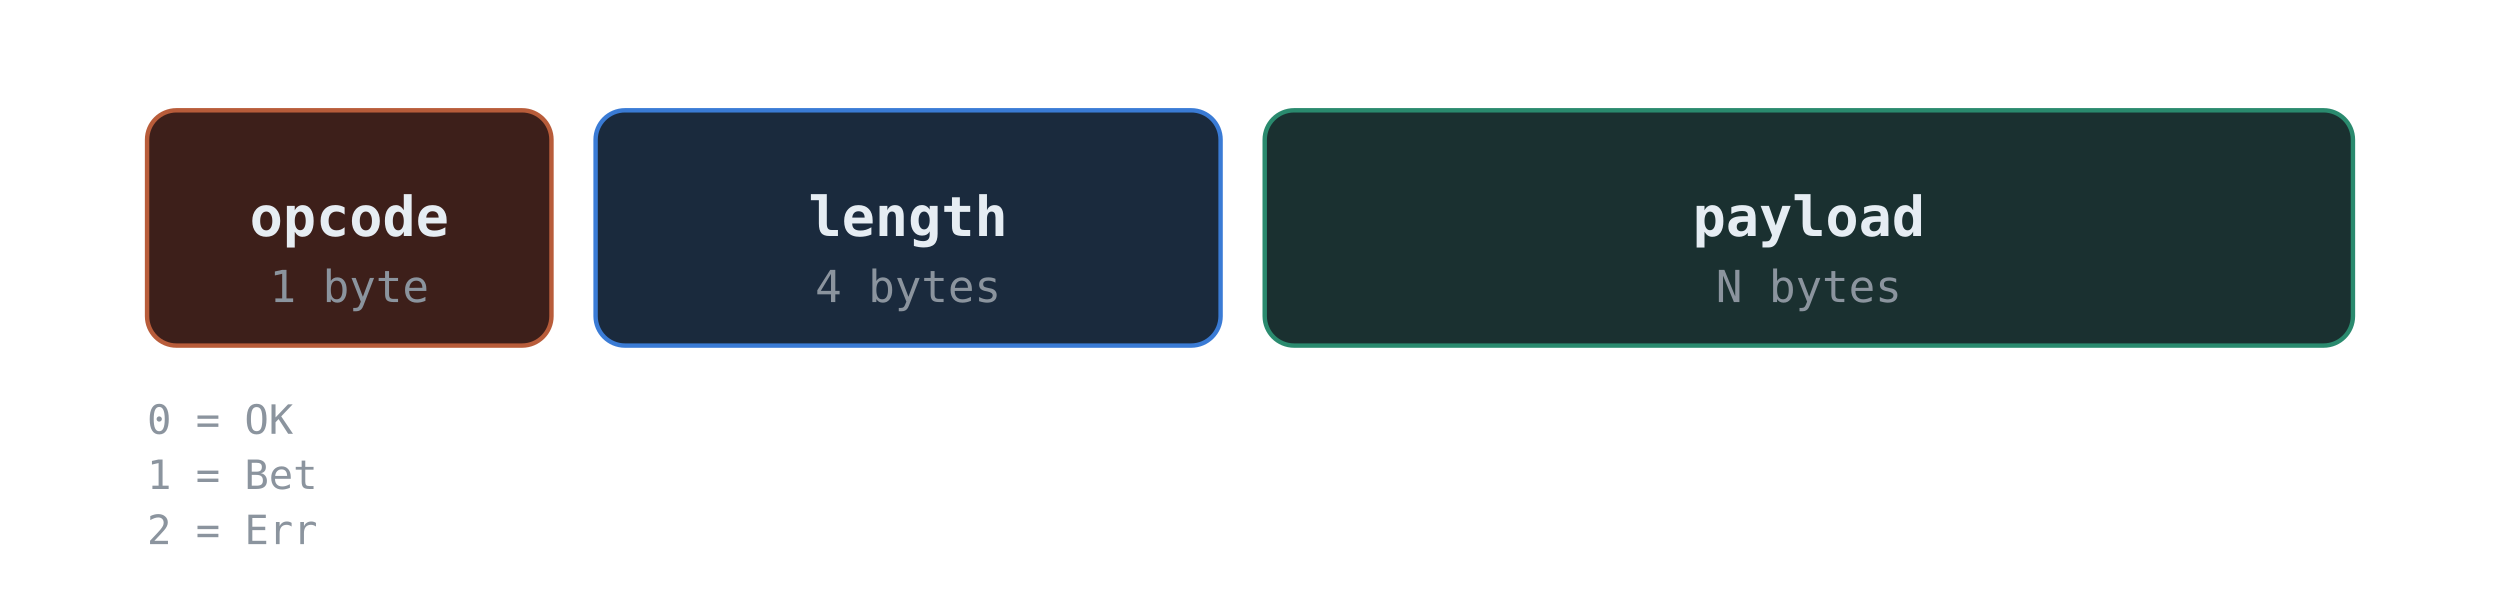
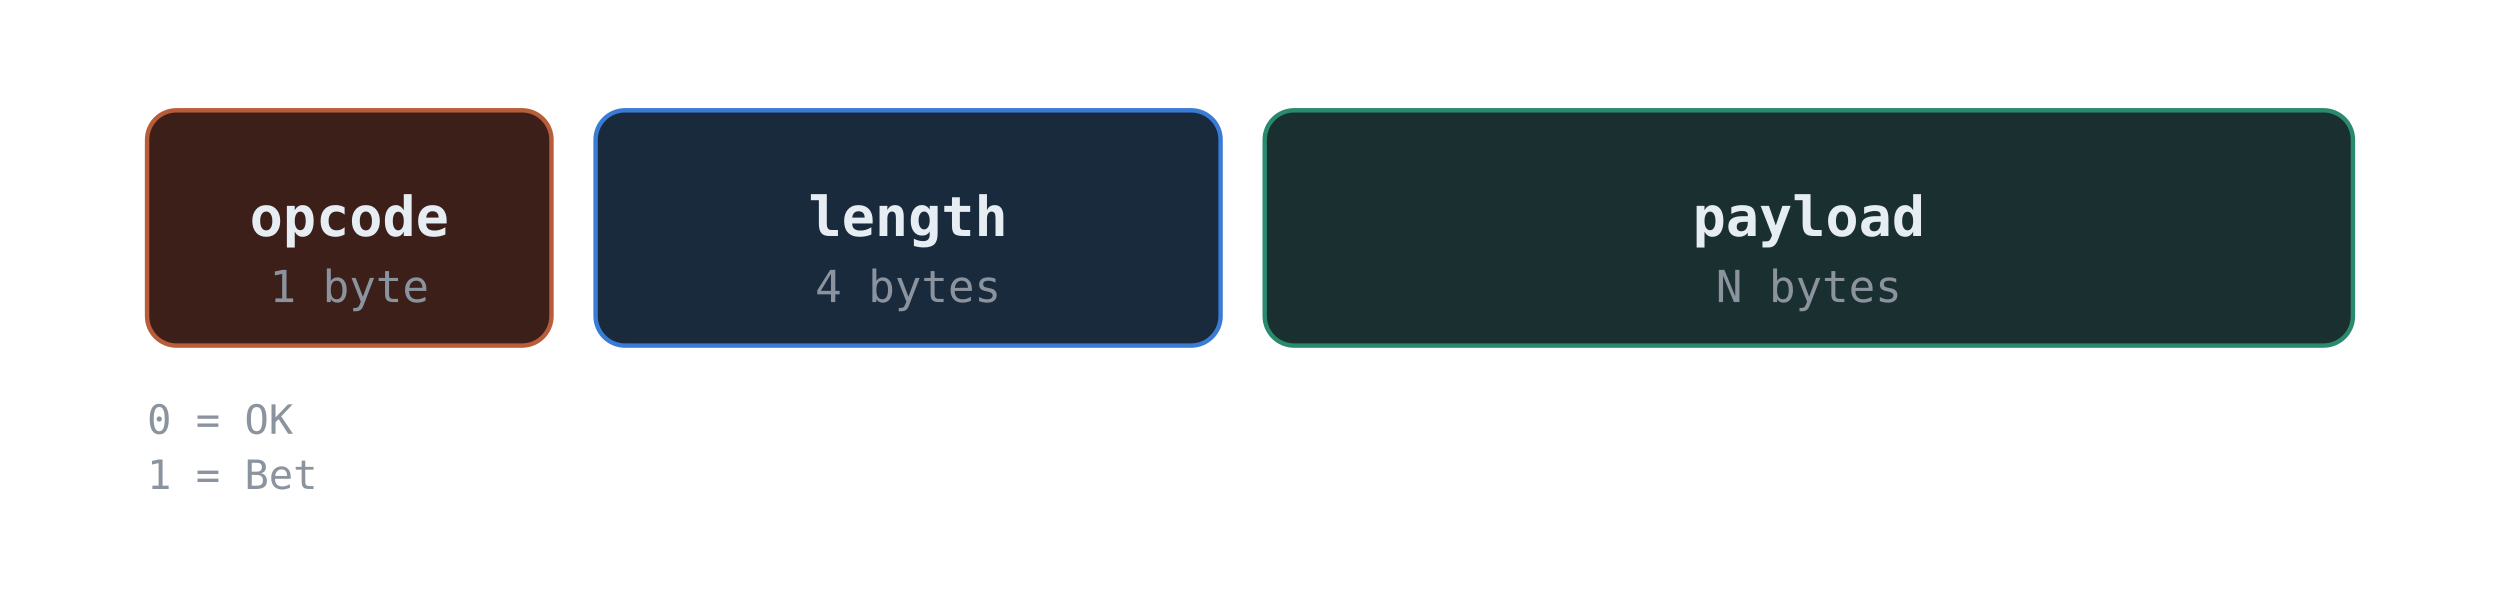
<svg xmlns="http://www.w3.org/2000/svg" width="680" height="160" viewBox="0 0 680 160" style="background:#0d1117;border-radius:8px">
  <defs>
    <style>
      .label { font-family: ui-monospace, SFMono-Regular, monospace; font-size: 15px; font-weight: 600; fill: #e6edf3; }
      .sub   { font-family: ui-monospace, SFMono-Regular, monospace; font-size: 12px; font-weight: 400; fill: #8b949e; }
      .opval { font-family: ui-monospace, SFMono-Regular, monospace; font-size: 11px; fill: #8b949e; }
    </style>
  </defs>
  <rect x="40" y="30" width="110" height="64" rx="8" fill="#3d1f1a" stroke="#b85c3a" stroke-width="1.2" />
  <text class="label" x="95" y="59" text-anchor="middle" dominant-baseline="central">opcode</text>
  <text class="sub" x="95" y="78" text-anchor="middle" dominant-baseline="central">1 byte</text>
  <rect x="162" y="30" width="170" height="64" rx="8" fill="#1a2a3d" stroke="#3a7bd5" stroke-width="1.2" />
  <text class="label" x="247" y="59" text-anchor="middle" dominant-baseline="central">length</text>
  <text class="sub" x="247" y="78" text-anchor="middle" dominant-baseline="central">4 bytes</text>
  <rect x="344" y="30" width="296" height="64" rx="8" fill="#1a3030" stroke="#2a8a6e" stroke-width="1.2" />
  <text class="label" x="492" y="59" text-anchor="middle" dominant-baseline="central">payload</text>
  <text class="sub" x="492" y="78" text-anchor="middle" dominant-baseline="central">N bytes</text>
  <text class="opval" x="40" y="118">0 = OK</text>
  <text class="opval" x="40" y="133">1 = Bet</text>
-   <text class="opval" x="40" y="148">2 = Err</text>
</svg>
